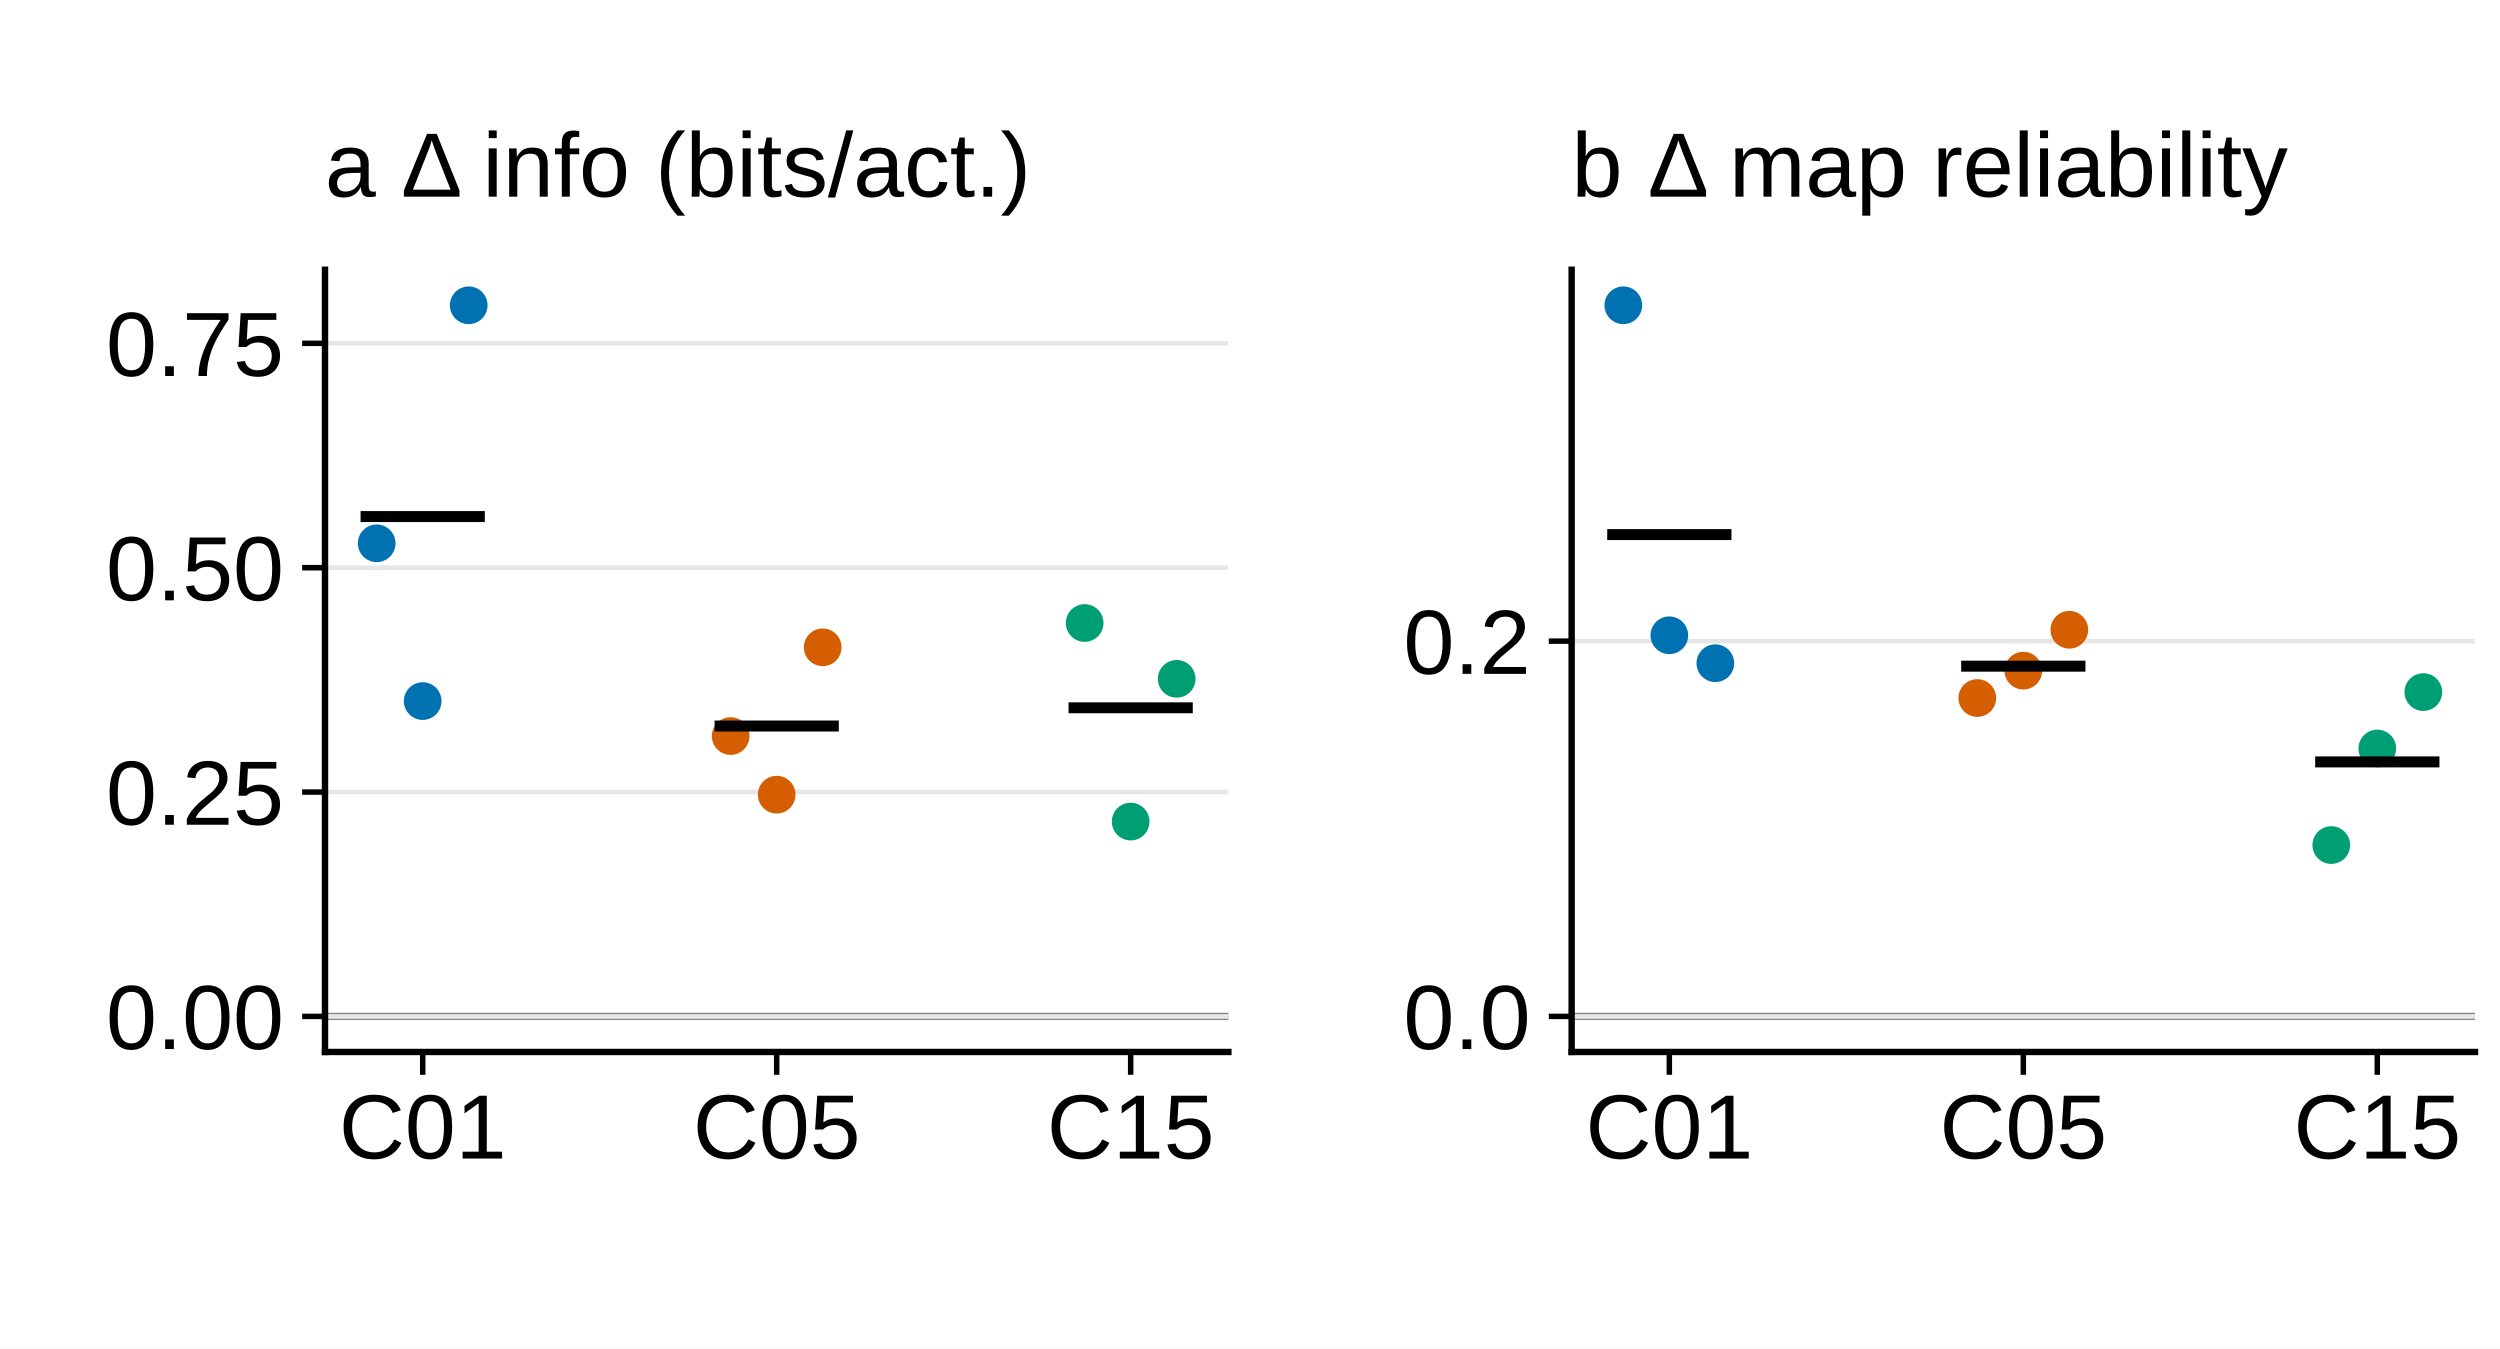
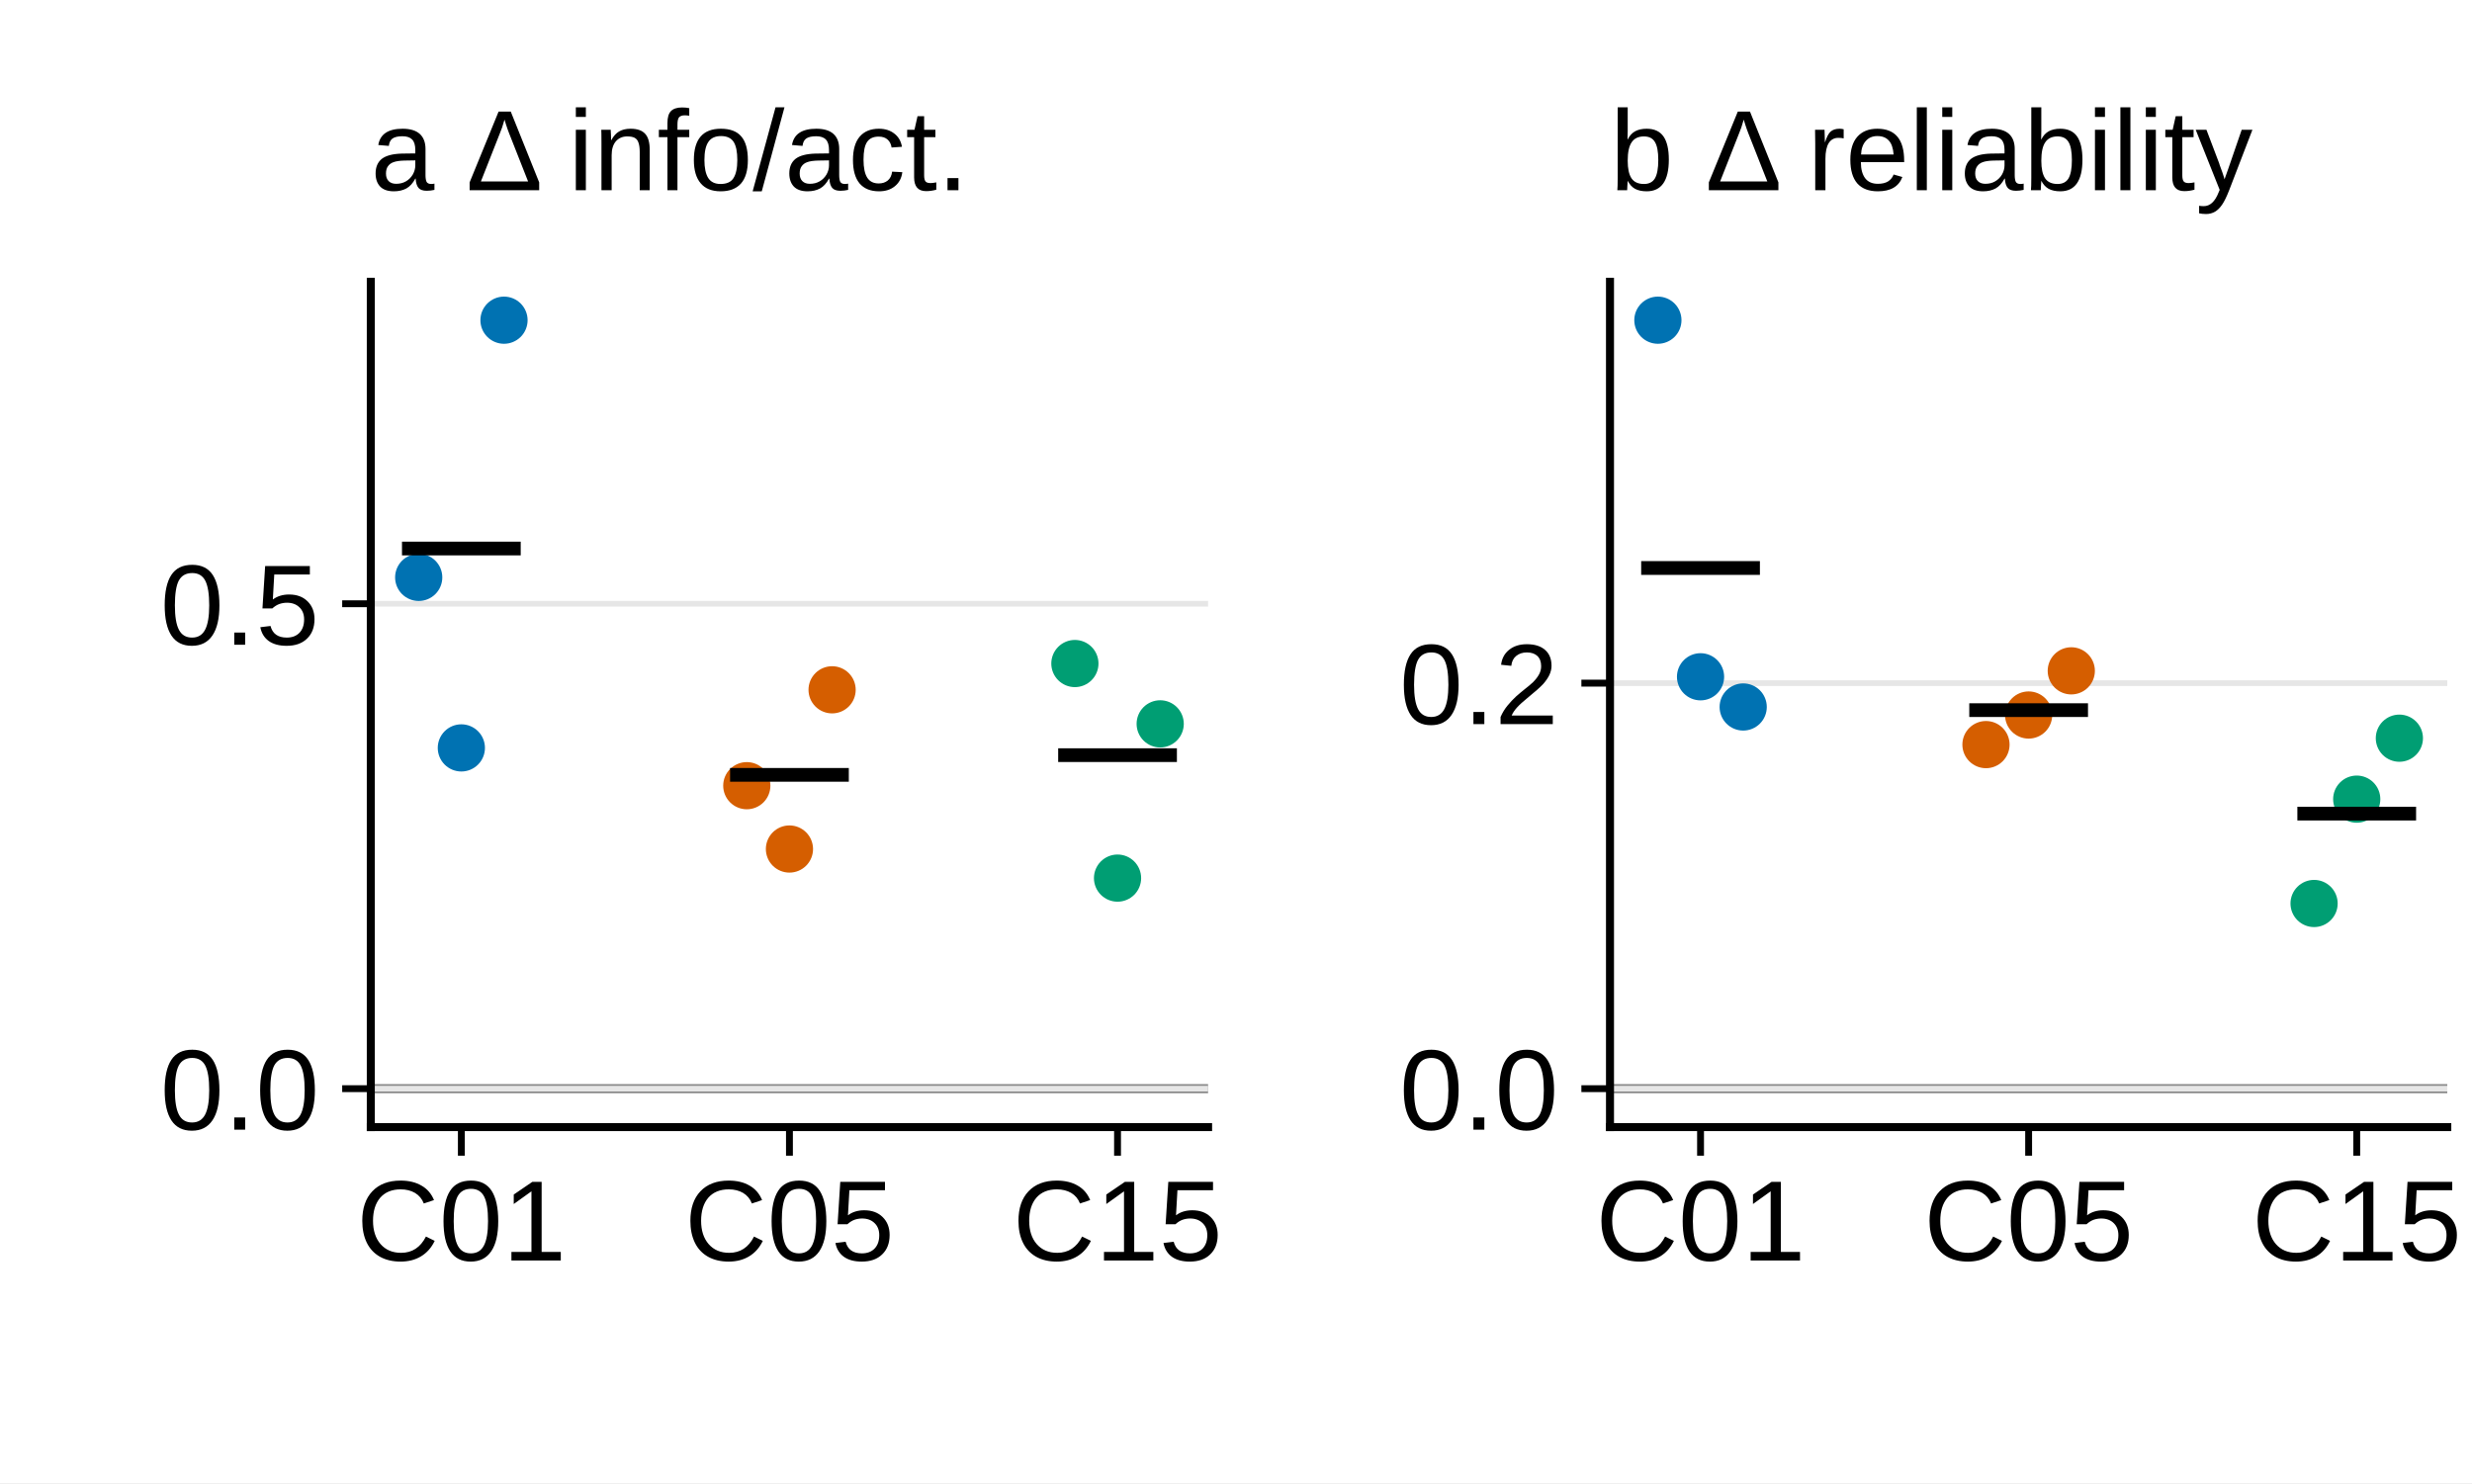
- <svg xmlns="http://www.w3.org/2000/svg" xmlns:xlink="http://www.w3.org/1999/xlink" width="273.6pt" height="147.6pt" viewBox="0 0 273.6 147.6" version="1.1">
+ <svg xmlns="http://www.w3.org/2000/svg" xmlns:xlink="http://www.w3.org/1999/xlink" width="216pt" height="129.6pt" viewBox="0 0 216 129.6" version="1.1">
  <defs>
    <style type="text/css">*{stroke-linejoin: round; stroke-linecap: butt}</style>
  </defs>
  <g id="figure_1">
    <g id="patch_1">
-       <path d="M 0 147.6 L 273.6 147.6 L 273.6 0 L 0 0 z " style="fill: #ffffff" />
+       <path d="M 0 129.6 L 216 129.6 L 216 0 L 0 0 z " style="fill: #ffffff" />
    </g>
    <g id="axes_1">
      <g id="patch_2">
-         <path d="M 35.568 115.128 L 134.432 115.128 L 134.432 29.52 L 35.568 29.52 z " style="fill: #ffffff" />
+         <path d="M 32.4 98.496 L 105.561 98.496 L 105.561 24.624 L 32.4 24.624 z " style="fill: #ffffff" />
      </g>
      <g id="line2d_1">
-         <path d="M 35.568 111.237 L 134.432 111.237 " clip-path="url(#pb6ade81904)" style="fill: none; stroke: #888888; stroke-width: 0.8; stroke-linecap: square" />
+         <path d="M 32.4 95.138 L 105.561 95.138 " clip-path="url(#pbc6a75340a)" style="fill: none; stroke: #888888; stroke-width: 0.8; stroke-linecap: square" />
      </g>
      <g id="matplotlib.axis_1">
        <g id="xtick_1">
          <g id="line2d_2">
            <defs>
              <path id="mfab95a4aac" d="M 0 0 L 0 2.5 " style="stroke: #000000; stroke-width: 0.6" />
            </defs>
            <g>
-               <use xlink:href="#mfab95a4aac" x="46.26" y="115.128" style="stroke: #000000; stroke-width: 0.6" />
+               <use xlink:href="#mfab95a4aac" x="40.312" y="98.496" style="stroke: #000000; stroke-width: 0.6" />
            </g>
          </g>
          <g id="text_1">
-             <text style="font-size: 10px; font-family: 'Arial'; text-anchor: middle" x="46.26" y="126.786" transform="rotate(-0 46.26017 126.7858)">C01</text>
+             <text style="font-size: 10px; font-family: 'Arial'; text-anchor: middle" x="40.312" y="110.154" transform="rotate(-0 40.31243 110.1538)">C01</text>
          </g>
        </g>
        <g id="xtick_2">
          <g id="line2d_3">
            <g>
-               <use xlink:href="#mfab95a4aac" x="85" y="115.128" style="stroke: #000000; stroke-width: 0.6" />
+               <use xlink:href="#mfab95a4aac" x="68.981" y="98.496" style="stroke: #000000; stroke-width: 0.6" />
            </g>
          </g>
          <g id="text_2">
-             <text style="font-size: 10px; font-family: 'Arial'; text-anchor: middle" x="85" y="126.786" transform="rotate(-0 84.99993 126.7858)">C05</text>
+             <text style="font-size: 10px; font-family: 'Arial'; text-anchor: middle" x="68.981" y="110.154" transform="rotate(-0 68.98064 110.1538)">C05</text>
          </g>
        </g>
        <g id="xtick_3">
          <g id="line2d_4">
            <g>
-               <use xlink:href="#mfab95a4aac" x="123.74" y="115.128" style="stroke: #000000; stroke-width: 0.6" />
+               <use xlink:href="#mfab95a4aac" x="97.649" y="98.496" style="stroke: #000000; stroke-width: 0.6" />
            </g>
          </g>
          <g id="text_3">
-             <text style="font-size: 10px; font-family: 'Arial'; text-anchor: middle" x="123.74" y="126.786" transform="rotate(-0 123.7397 126.7858)">C15</text>
+             <text style="font-size: 10px; font-family: 'Arial'; text-anchor: middle" x="97.649" y="110.154" transform="rotate(-0 97.64886 110.1538)">C15</text>
          </g>
        </g>
      </g>
      <g id="matplotlib.axis_2">
        <g id="ytick_1">
          <g id="line2d_5">
-             <path d="M 35.568 111.237 L 134.432 111.237 " clip-path="url(#pb6ade81904)" style="fill: none; stroke: #e6e6e6; stroke-width: 0.5; stroke-linecap: square" />
+             <path d="M 32.4 95.138 L 105.561 95.138 " clip-path="url(#pbc6a75340a)" style="fill: none; stroke: #e6e6e6; stroke-width: 0.5; stroke-linecap: square" />
          </g>
          <g id="line2d_6">
            <defs>
              <path id="m4221a28062" d="M 0 0 L -2.5 0 " style="stroke: #000000; stroke-width: 0.6" />
            </defs>
            <g>
-               <use xlink:href="#m4221a28062" x="35.568" y="111.237" style="stroke: #000000; stroke-width: 0.6" />
+               <use xlink:href="#m4221a28062" x="32.4" y="95.138" style="stroke: #000000; stroke-width: 0.6" />
            </g>
          </g>
          <g id="text_4">
-             <text style="font-size: 10px; font-family: 'Arial'; text-anchor: end" x="31.068" y="114.816" transform="rotate(-0 31.068 114.8156)">0.00</text>
+             <text style="font-size: 10px; font-family: 'Arial'; text-anchor: end" x="27.9" y="98.717" transform="rotate(-0 27.9 98.71709)">0.0</text>
          </g>
        </g>
        <g id="ytick_2">
          <g id="line2d_7">
-             <path d="M 35.568 86.682 L 134.432 86.682 " clip-path="url(#pb6ade81904)" style="fill: none; stroke: #e6e6e6; stroke-width: 0.5; stroke-linecap: square" />
+             <path d="M 32.4 52.762 L 105.561 52.762 " clip-path="url(#pbc6a75340a)" style="fill: none; stroke: #e6e6e6; stroke-width: 0.5; stroke-linecap: square" />
          </g>
          <g id="line2d_8">
            <g>
-               <use xlink:href="#m4221a28062" x="35.568" y="86.682" style="stroke: #000000; stroke-width: 0.6" />
+               <use xlink:href="#m4221a28062" x="32.4" y="52.762" style="stroke: #000000; stroke-width: 0.6" />
            </g>
          </g>
          <g id="text_5">
-             <text style="font-size: 10px; font-family: 'Arial'; text-anchor: end" x="31.068" y="90.261" transform="rotate(-0 31.068 90.26118)">0.25</text>
-           </g>
-         </g>
-         <g id="ytick_3">
-           <g id="line2d_9">
-             <path d="M 35.568 62.128 L 134.432 62.128 " clip-path="url(#pb6ade81904)" style="fill: none; stroke: #e6e6e6; stroke-width: 0.5; stroke-linecap: square" />
-           </g>
-           <g id="line2d_10">
-             <g>
-               <use xlink:href="#m4221a28062" x="35.568" y="62.128" style="stroke: #000000; stroke-width: 0.6" />
-             </g>
-           </g>
-           <g id="text_6">
-             <text style="font-size: 10px; font-family: 'Arial'; text-anchor: end" x="31.068" y="65.707" transform="rotate(-0 31.068 65.70673)">0.50</text>
-           </g>
-         </g>
-         <g id="ytick_4">
-           <g id="line2d_11">
-             <path d="M 35.568 37.573 L 134.432 37.573 " clip-path="url(#pb6ade81904)" style="fill: none; stroke: #e6e6e6; stroke-width: 0.5; stroke-linecap: square" />
-           </g>
-           <g id="line2d_12">
-             <g>
-               <use xlink:href="#m4221a28062" x="35.568" y="37.573" style="stroke: #000000; stroke-width: 0.6" />
-             </g>
-           </g>
-           <g id="text_7">
-             <text style="font-size: 10px; font-family: 'Arial'; text-anchor: end" x="31.068" y="41.152" transform="rotate(-0 31.068 41.15228)">0.75</text>
+             <text style="font-size: 10px; font-family: 'Arial'; text-anchor: end" x="27.9" y="56.341" transform="rotate(-0 27.9 56.34053)">0.5</text>
          </g>
        </g>
      </g>
      <g id="patch_3">
-         <path d="M 35.568 115.128 L 35.568 29.52 " style="fill: none; stroke: #000000; stroke-width: 0.7; stroke-linejoin: miter; stroke-linecap: square" />
+         <path d="M 32.4 98.496 L 32.4 24.624 " style="fill: none; stroke: #000000; stroke-width: 0.7; stroke-linejoin: miter; stroke-linecap: square" />
      </g>
      <g id="patch_4">
-         <path d="M 35.568 115.128 L 134.432 115.128 " style="fill: none; stroke: #000000; stroke-width: 0.7; stroke-linejoin: miter; stroke-linecap: square" />
+         <path d="M 32.4 98.496 L 105.561 98.496 " style="fill: none; stroke: #000000; stroke-width: 0.7; stroke-linejoin: miter; stroke-linecap: square" />
      </g>
      <g id="PathCollection_1">
        <defs>
          <path id="m82a236dd07" d="M 0 2.062 C 0.547 2.062 1.071 1.844 1.458 1.458 C 1.844 1.071 2.062 0.547 2.062 0 C 2.062 -0.547 1.844 -1.071 1.458 -1.458 C 1.071 -1.844 0.547 -2.062 0 -2.062 C -0.547 -2.062 -1.071 -1.844 -1.458 -1.458 C -1.844 -1.071 -2.062 -0.547 -2.062 0 C -2.062 0.547 -1.844 1.071 -1.458 1.458 C -1.071 1.844 -0.547 2.062 0 2.062 z " />
        </defs>
-         <g clip-path="url(#pb6ade81904)">
-           <use xlink:href="#m82a236dd07" x="41.224" y="59.459" style="fill: #0072b2" />
-           <use xlink:href="#m82a236dd07" x="46.26" y="76.727" style="fill: #0072b2" />
-           <use xlink:href="#m82a236dd07" x="51.296" y="33.411" style="fill: #0072b2" />
+         <g clip-path="url(#pbc6a75340a)">
+           <use xlink:href="#m82a236dd07" x="36.586" y="50.458" style="fill: #0072b2" />
+           <use xlink:href="#m82a236dd07" x="40.312" y="65.359" style="fill: #0072b2" />
+           <use xlink:href="#m82a236dd07" x="44.039" y="27.982" style="fill: #0072b2" />
        </g>
      </g>
      <g id="PathCollection_2">
        <defs>
          <path id="mc3ab7299a1" d="M 0 2.062 C 0.547 2.062 1.071 1.844 1.458 1.458 C 1.844 1.071 2.062 0.547 2.062 0 C 2.062 -0.547 1.844 -1.071 1.458 -1.458 C 1.071 -1.844 0.547 -2.062 0 -2.062 C -0.547 -2.062 -1.071 -1.844 -1.458 -1.458 C -1.844 -1.071 -2.062 -0.547 -2.062 0 C -2.062 0.547 -1.844 1.071 -1.458 1.458 C -1.071 1.844 -0.547 2.062 0 2.062 z " />
        </defs>
-         <g clip-path="url(#pb6ade81904)">
-           <use xlink:href="#mc3ab7299a1" x="79.964" y="80.553" style="fill: #d55e00" />
-           <use xlink:href="#mc3ab7299a1" x="85" y="86.968" style="fill: #d55e00" />
-           <use xlink:href="#mc3ab7299a1" x="90.036" y="70.843" style="fill: #d55e00" />
+         <g clip-path="url(#pbc6a75340a)">
+           <use xlink:href="#mc3ab7299a1" x="65.254" y="68.661" style="fill: #d55e00" />
+           <use xlink:href="#mc3ab7299a1" x="68.981" y="74.196" style="fill: #d55e00" />
+           <use xlink:href="#mc3ab7299a1" x="72.708" y="60.282" style="fill: #d55e00" />
        </g>
      </g>
      <g id="PathCollection_3">
        <defs>
          <path id="mbef5ed2ecf" d="M 0 2.062 C 0.547 2.062 1.071 1.844 1.458 1.458 C 1.844 1.071 2.062 0.547 2.062 0 C 2.062 -0.547 1.844 -1.071 1.458 -1.458 C 1.071 -1.844 0.547 -2.062 0 -2.062 C -0.547 -2.062 -1.071 -1.844 -1.458 -1.458 C -1.844 -1.071 -2.062 -0.547 -2.062 0 C -2.062 0.547 -1.844 1.071 -1.458 1.458 C -1.071 1.844 -0.547 2.062 0 2.062 z " />
        </defs>
-         <g clip-path="url(#pb6ade81904)">
-           <use xlink:href="#mbef5ed2ecf" x="118.704" y="68.182" style="fill: #009e73" />
-           <use xlink:href="#mbef5ed2ecf" x="123.74" y="89.914" style="fill: #009e73" />
-           <use xlink:href="#mbef5ed2ecf" x="128.776" y="74.291" style="fill: #009e73" />
-         </g>
-       </g>
-       <g id="text_8">
-         <text style="font-size: 10px; font-family: 'Arial'; text-anchor: start" x="35.568" y="21.52" transform="rotate(-0 35.568 21.52)">a  Δ info (bits/act.)</text>
-       </g>
-       <g id="line2d_13">
-         <path d="M 40.062 56.532 L 52.459 56.532 " clip-path="url(#pb6ade81904)" style="fill: none; stroke: #000000; stroke-width: 1.2; stroke-linecap: square" />
-       </g>
-       <g id="line2d_14">
-         <path d="M 78.802 79.455 L 91.198 79.455 " clip-path="url(#pb6ade81904)" style="fill: none; stroke: #000000; stroke-width: 1.2; stroke-linecap: square" />
-       </g>
-       <g id="line2d_15">
-         <path d="M 117.541 77.462 L 129.938 77.462 " clip-path="url(#pb6ade81904)" style="fill: none; stroke: #000000; stroke-width: 1.2; stroke-linecap: square" />
+         <g clip-path="url(#pbc6a75340a)">
+           <use xlink:href="#mbef5ed2ecf" x="93.922" y="57.986" style="fill: #009e73" />
+           <use xlink:href="#mbef5ed2ecf" x="97.649" y="76.738" style="fill: #009e73" />
+           <use xlink:href="#mbef5ed2ecf" x="101.376" y="63.257" style="fill: #009e73" />
+         </g>
+       </g>
+       <g id="text_6">
+         <text style="font-size: 10px; font-family: 'Arial'; text-anchor: start" x="32.4" y="16.624" transform="rotate(-0 32.4 16.624)">a  Δ info/act.</text>
+       </g>
+       <g id="line2d_9">
+         <path d="M 35.726 47.933 L 44.899 47.933 " clip-path="url(#pbc6a75340a)" style="fill: none; stroke: #000000; stroke-width: 1.2; stroke-linecap: square" />
+       </g>
+       <g id="line2d_10">
+         <path d="M 64.394 67.713 L 73.568 67.713 " clip-path="url(#pbc6a75340a)" style="fill: none; stroke: #000000; stroke-width: 1.2; stroke-linecap: square" />
+       </g>
+       <g id="line2d_11">
+         <path d="M 93.062 65.994 L 102.236 65.994 " clip-path="url(#pbc6a75340a)" style="fill: none; stroke: #000000; stroke-width: 1.2; stroke-linecap: square" />
      </g>
    </g>
    <g id="axes_2">
      <g id="patch_5">
-         <path d="M 172 115.128 L 270.864 115.128 L 270.864 29.52 L 172 29.52 z " style="fill: #ffffff" />
-       </g>
-       <g id="line2d_16">
-         <path d="M 172 111.237 L 270.864 111.237 " clip-path="url(#pd7b00cb3f6)" style="fill: none; stroke: #888888; stroke-width: 0.8; stroke-linecap: square" />
+         <path d="M 140.679 98.496 L 213.84 98.496 L 213.84 24.624 L 140.679 24.624 z " style="fill: #ffffff" />
+       </g>
+       <g id="line2d_12">
+         <path d="M 140.679 95.138 L 213.84 95.138 " clip-path="url(#pb50f7d50b7)" style="fill: none; stroke: #888888; stroke-width: 0.8; stroke-linecap: square" />
      </g>
      <g id="matplotlib.axis_3">
        <g id="xtick_4">
+           <g id="line2d_13">
+             <g>
+               <use xlink:href="#mfab95a4aac" x="148.591" y="98.496" style="stroke: #000000; stroke-width: 0.6" />
+             </g>
+           </g>
+           <g id="text_7">
+             <text style="font-size: 10px; font-family: 'Arial'; text-anchor: middle" x="148.591" y="110.154" transform="rotate(-0 148.5911 110.1538)">C01</text>
+           </g>
+         </g>
+         <g id="xtick_5">
+           <g id="line2d_14">
+             <g>
+               <use xlink:href="#mfab95a4aac" x="177.259" y="98.496" style="stroke: #000000; stroke-width: 0.6" />
+             </g>
+           </g>
+           <g id="text_8">
+             <text style="font-size: 10px; font-family: 'Arial'; text-anchor: middle" x="177.259" y="110.154" transform="rotate(-0 177.2594 110.1538)">C05</text>
+           </g>
+         </g>
+         <g id="xtick_6">
+           <g id="line2d_15">
+             <g>
+               <use xlink:href="#mfab95a4aac" x="205.928" y="98.496" style="stroke: #000000; stroke-width: 0.6" />
+             </g>
+           </g>
+           <g id="text_9">
+             <text style="font-size: 10px; font-family: 'Arial'; text-anchor: middle" x="205.928" y="110.154" transform="rotate(-0 205.9276 110.1538)">C15</text>
+           </g>
+         </g>
+       </g>
+       <g id="matplotlib.axis_4">
+         <g id="ytick_3">
+           <g id="line2d_16">
+             <path d="M 140.679 95.138 L 213.84 95.138 " clip-path="url(#pb50f7d50b7)" style="fill: none; stroke: #e6e6e6; stroke-width: 0.5; stroke-linecap: square" />
+           </g>
          <g id="line2d_17">
            <g>
-               <use xlink:href="#mfab95a4aac" x="182.692" y="115.128" style="stroke: #000000; stroke-width: 0.6" />
-             </g>
-           </g>
-           <g id="text_9">
-             <text style="font-size: 10px; font-family: 'Arial'; text-anchor: middle" x="182.692" y="126.786" transform="rotate(-0 182.6923 126.7858)">C01</text>
-           </g>
-         </g>
-         <g id="xtick_5">
+               <use xlink:href="#m4221a28062" x="140.679" y="95.138" style="stroke: #000000; stroke-width: 0.6" />
+             </g>
+           </g>
+           <g id="text_10">
+             <text style="font-size: 10px; font-family: 'Arial'; text-anchor: end" x="136.179" y="98.717" transform="rotate(-0 136.1787 98.71709)">0.0</text>
+           </g>
+         </g>
+         <g id="ytick_4">
          <g id="line2d_18">
-             <g>
-               <use xlink:href="#mfab95a4aac" x="221.432" y="115.128" style="stroke: #000000; stroke-width: 0.6" />
-             </g>
-           </g>
-           <g id="text_10">
-             <text style="font-size: 10px; font-family: 'Arial'; text-anchor: middle" x="221.432" y="126.786" transform="rotate(-0 221.4321 126.7858)">C05</text>
-           </g>
-         </g>
-         <g id="xtick_6">
+             <path d="M 140.679 59.699 L 213.84 59.699 " clip-path="url(#pb50f7d50b7)" style="fill: none; stroke: #e6e6e6; stroke-width: 0.5; stroke-linecap: square" />
+           </g>
          <g id="line2d_19">
            <g>
-               <use xlink:href="#mfab95a4aac" x="260.172" y="115.128" style="stroke: #000000; stroke-width: 0.6" />
+               <use xlink:href="#m4221a28062" x="140.679" y="59.699" style="stroke: #000000; stroke-width: 0.6" />
            </g>
          </g>
          <g id="text_11">
-             <text style="font-size: 10px; font-family: 'Arial'; text-anchor: middle" x="260.172" y="126.786" transform="rotate(-0 260.1718 126.7858)">C15</text>
-           </g>
-         </g>
-       </g>
-       <g id="matplotlib.axis_4">
-         <g id="ytick_5">
-           <g id="line2d_20">
-             <path d="M 172 111.237 L 270.864 111.237 " clip-path="url(#pd7b00cb3f6)" style="fill: none; stroke: #e6e6e6; stroke-width: 0.5; stroke-linecap: square" />
-           </g>
-           <g id="line2d_21">
-             <g>
-               <use xlink:href="#m4221a28062" x="172" y="111.237" style="stroke: #000000; stroke-width: 0.6" />
-             </g>
-           </g>
-           <g id="text_12">
-             <text style="font-size: 10px; font-family: 'Arial'; text-anchor: end" x="167.5" y="114.816" transform="rotate(-0 167.5001 114.8156)">0.0</text>
-           </g>
-         </g>
-         <g id="ytick_6">
-           <g id="line2d_22">
-             <path d="M 172 70.168 L 270.864 70.168 " clip-path="url(#pd7b00cb3f6)" style="fill: none; stroke: #e6e6e6; stroke-width: 0.5; stroke-linecap: square" />
-           </g>
-           <g id="line2d_23">
-             <g>
-               <use xlink:href="#m4221a28062" x="172" y="70.168" style="stroke: #000000; stroke-width: 0.6" />
-             </g>
-           </g>
-           <g id="text_13">
-             <text style="font-size: 10px; font-family: 'Arial'; text-anchor: end" x="167.5" y="73.747" transform="rotate(-0 167.5001 73.74662)">0.2</text>
+             <text style="font-size: 10px; font-family: 'Arial'; text-anchor: end" x="136.179" y="63.278" transform="rotate(-0 136.1787 63.27822)">0.2</text>
          </g>
        </g>
      </g>
      <g id="patch_6">
-         <path d="M 172 115.128 L 172 29.52 " style="fill: none; stroke: #000000; stroke-width: 0.7; stroke-linejoin: miter; stroke-linecap: square" />
+         <path d="M 140.679 98.496 L 140.679 24.624 " style="fill: none; stroke: #000000; stroke-width: 0.7; stroke-linejoin: miter; stroke-linecap: square" />
      </g>
      <g id="patch_7">
-         <path d="M 172 115.128 L 270.864 115.128 " style="fill: none; stroke: #000000; stroke-width: 0.7; stroke-linejoin: miter; stroke-linecap: square" />
+         <path d="M 140.679 98.496 L 213.84 98.496 " style="fill: none; stroke: #000000; stroke-width: 0.7; stroke-linejoin: miter; stroke-linecap: square" />
      </g>
      <g id="PathCollection_4">
-         <g clip-path="url(#pd7b00cb3f6)">
-           <use xlink:href="#m82a236dd07" x="177.656" y="33.411" style="fill: #0072b2" />
-           <use xlink:href="#m82a236dd07" x="182.692" y="69.525" style="fill: #0072b2" />
-           <use xlink:href="#m82a236dd07" x="187.728" y="72.582" style="fill: #0072b2" />
+         <g clip-path="url(#pb50f7d50b7)">
+           <use xlink:href="#m82a236dd07" x="144.864" y="27.982" style="fill: #0072b2" />
+           <use xlink:href="#m82a236dd07" x="148.591" y="59.144" style="fill: #0072b2" />
+           <use xlink:href="#m82a236dd07" x="152.318" y="61.783" style="fill: #0072b2" />
        </g>
      </g>
      <g id="PathCollection_5">
-         <g clip-path="url(#pd7b00cb3f6)">
-           <use xlink:href="#mc3ab7299a1" x="216.396" y="76.393" style="fill: #d55e00" />
-           <use xlink:href="#mc3ab7299a1" x="221.432" y="73.396" style="fill: #d55e00" />
-           <use xlink:href="#mc3ab7299a1" x="226.468" y="68.923" style="fill: #d55e00" />
+         <g clip-path="url(#pb50f7d50b7)">
+           <use xlink:href="#mc3ab7299a1" x="173.532" y="65.071" style="fill: #d55e00" />
+           <use xlink:href="#mc3ab7299a1" x="177.259" y="62.485" style="fill: #d55e00" />
+           <use xlink:href="#mc3ab7299a1" x="180.986" y="58.625" style="fill: #d55e00" />
        </g>
      </g>
      <g id="PathCollection_6">
-         <g clip-path="url(#pd7b00cb3f6)">
-           <use xlink:href="#mbef5ed2ecf" x="255.136" y="92.484" style="fill: #009e73" />
-           <use xlink:href="#mbef5ed2ecf" x="260.172" y="81.916" style="fill: #009e73" />
-           <use xlink:href="#mbef5ed2ecf" x="265.208" y="75.743" style="fill: #009e73" />
-         </g>
-       </g>
-       <g id="text_14">
-         <text style="font-size: 10px; font-family: 'Arial'; text-anchor: start" x="172" y="21.52" transform="rotate(-0 172.0001 21.52)">b  Δ map reliability</text>
-       </g>
-       <g id="line2d_24">
-         <path d="M 176.494 58.506 L 188.891 58.506 " clip-path="url(#pd7b00cb3f6)" style="fill: none; stroke: #000000; stroke-width: 1.2; stroke-linecap: square" />
-       </g>
-       <g id="line2d_25">
-         <path d="M 215.234 72.904 L 227.63 72.904 " clip-path="url(#pd7b00cb3f6)" style="fill: none; stroke: #000000; stroke-width: 1.2; stroke-linecap: square" />
-       </g>
-       <g id="line2d_26">
-         <path d="M 253.973 83.381 L 266.37 83.381 " clip-path="url(#pd7b00cb3f6)" style="fill: none; stroke: #000000; stroke-width: 1.2; stroke-linecap: square" />
+         <g clip-path="url(#pb50f7d50b7)">
+           <use xlink:href="#mbef5ed2ecf" x="202.201" y="78.956" style="fill: #009e73" />
+           <use xlink:href="#mbef5ed2ecf" x="205.928" y="69.837" style="fill: #009e73" />
+           <use xlink:href="#mbef5ed2ecf" x="209.654" y="64.51" style="fill: #009e73" />
+         </g>
+       </g>
+       <g id="text_12">
+         <text style="font-size: 10px; font-family: 'Arial'; text-anchor: start" x="140.679" y="16.624" transform="rotate(-0 140.6787 16.624)">b  Δ reliability</text>
+       </g>
+       <g id="line2d_20">
+         <path d="M 144.004 49.636 L 153.178 49.636 " clip-path="url(#pb50f7d50b7)" style="fill: none; stroke: #000000; stroke-width: 1.2; stroke-linecap: square" />
+       </g>
+       <g id="line2d_21">
+         <path d="M 172.672 62.06 L 181.846 62.06 " clip-path="url(#pb50f7d50b7)" style="fill: none; stroke: #000000; stroke-width: 1.2; stroke-linecap: square" />
+       </g>
+       <g id="line2d_22">
+         <path d="M 201.341 71.101 L 210.514 71.101 " clip-path="url(#pb50f7d50b7)" style="fill: none; stroke: #000000; stroke-width: 1.2; stroke-linecap: square" />
      </g>
    </g>
  </g>
  <defs>
-     <clipPath id="pb6ade81904">
-       <rect x="35.568" y="29.52" width="98.864" height="85.608" />
+     <clipPath id="pbc6a75340a">
+       <rect x="32.4" y="24.624" width="73.161" height="73.872" />
    </clipPath>
-     <clipPath id="pd7b00cb3f6">
-       <rect x="172" y="29.52" width="98.864" height="85.608" />
+     <clipPath id="pb50f7d50b7">
+       <rect x="140.679" y="24.624" width="73.161" height="73.872" />
    </clipPath>
  </defs>
</svg>
